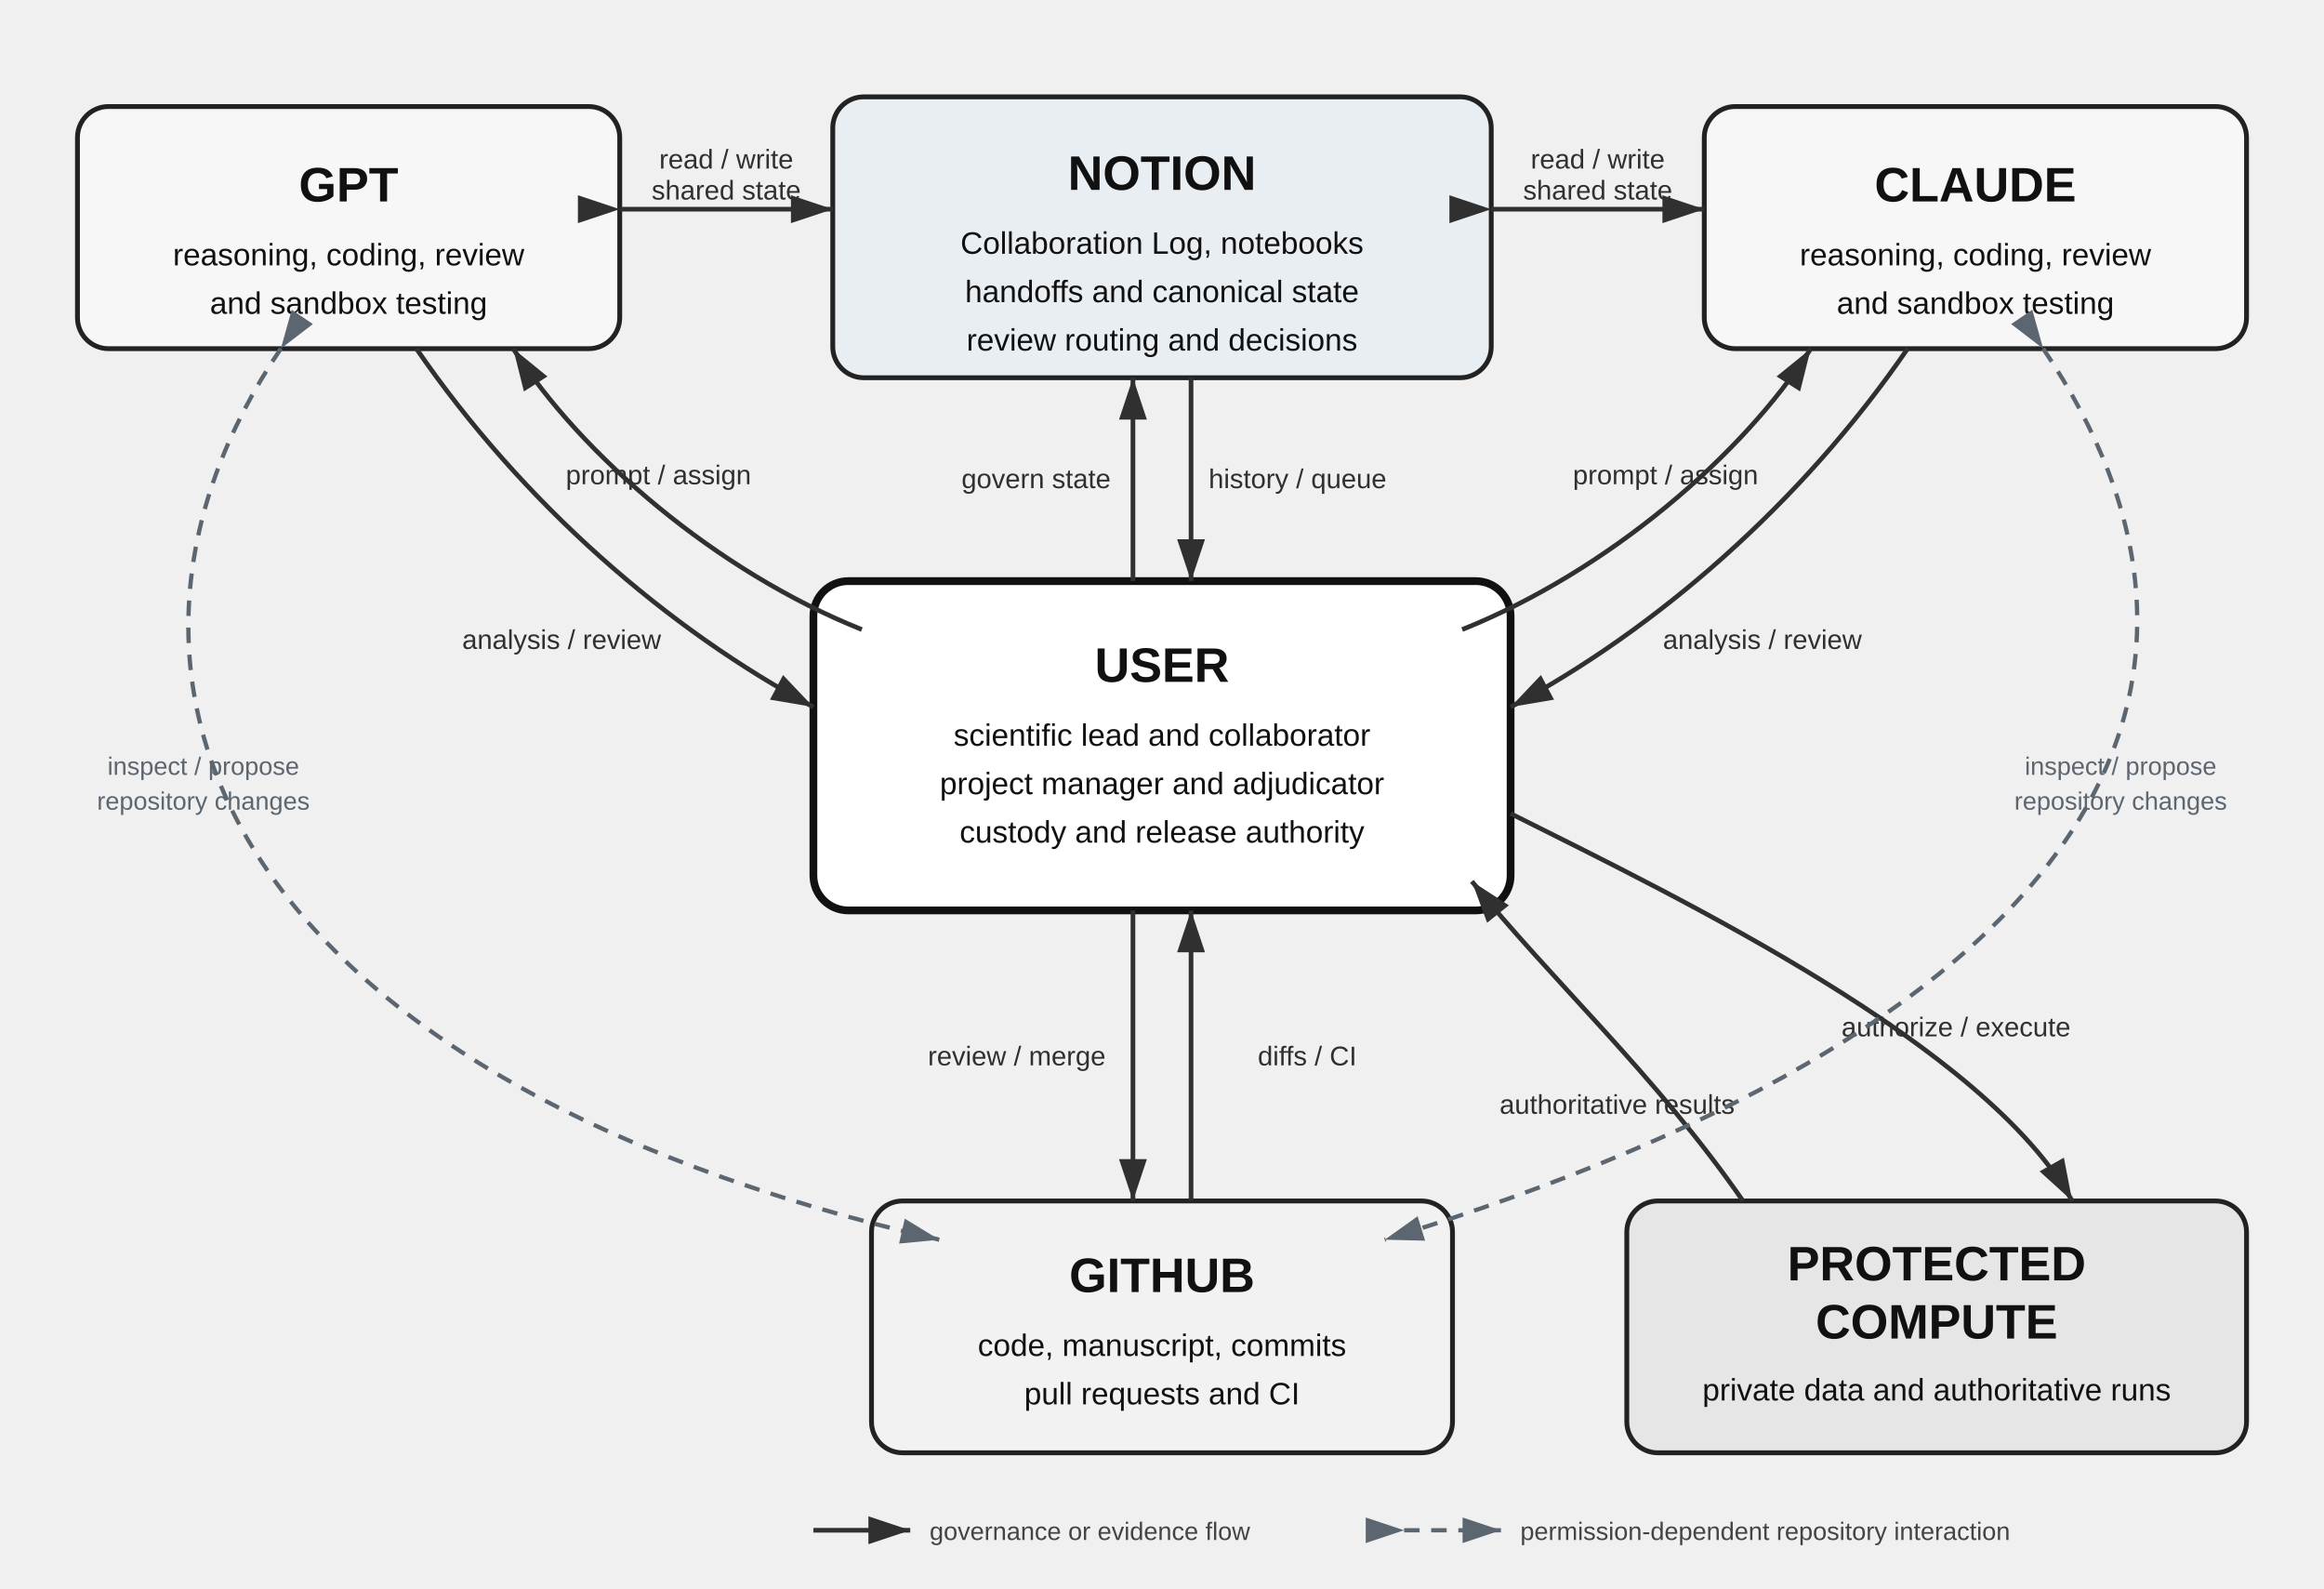
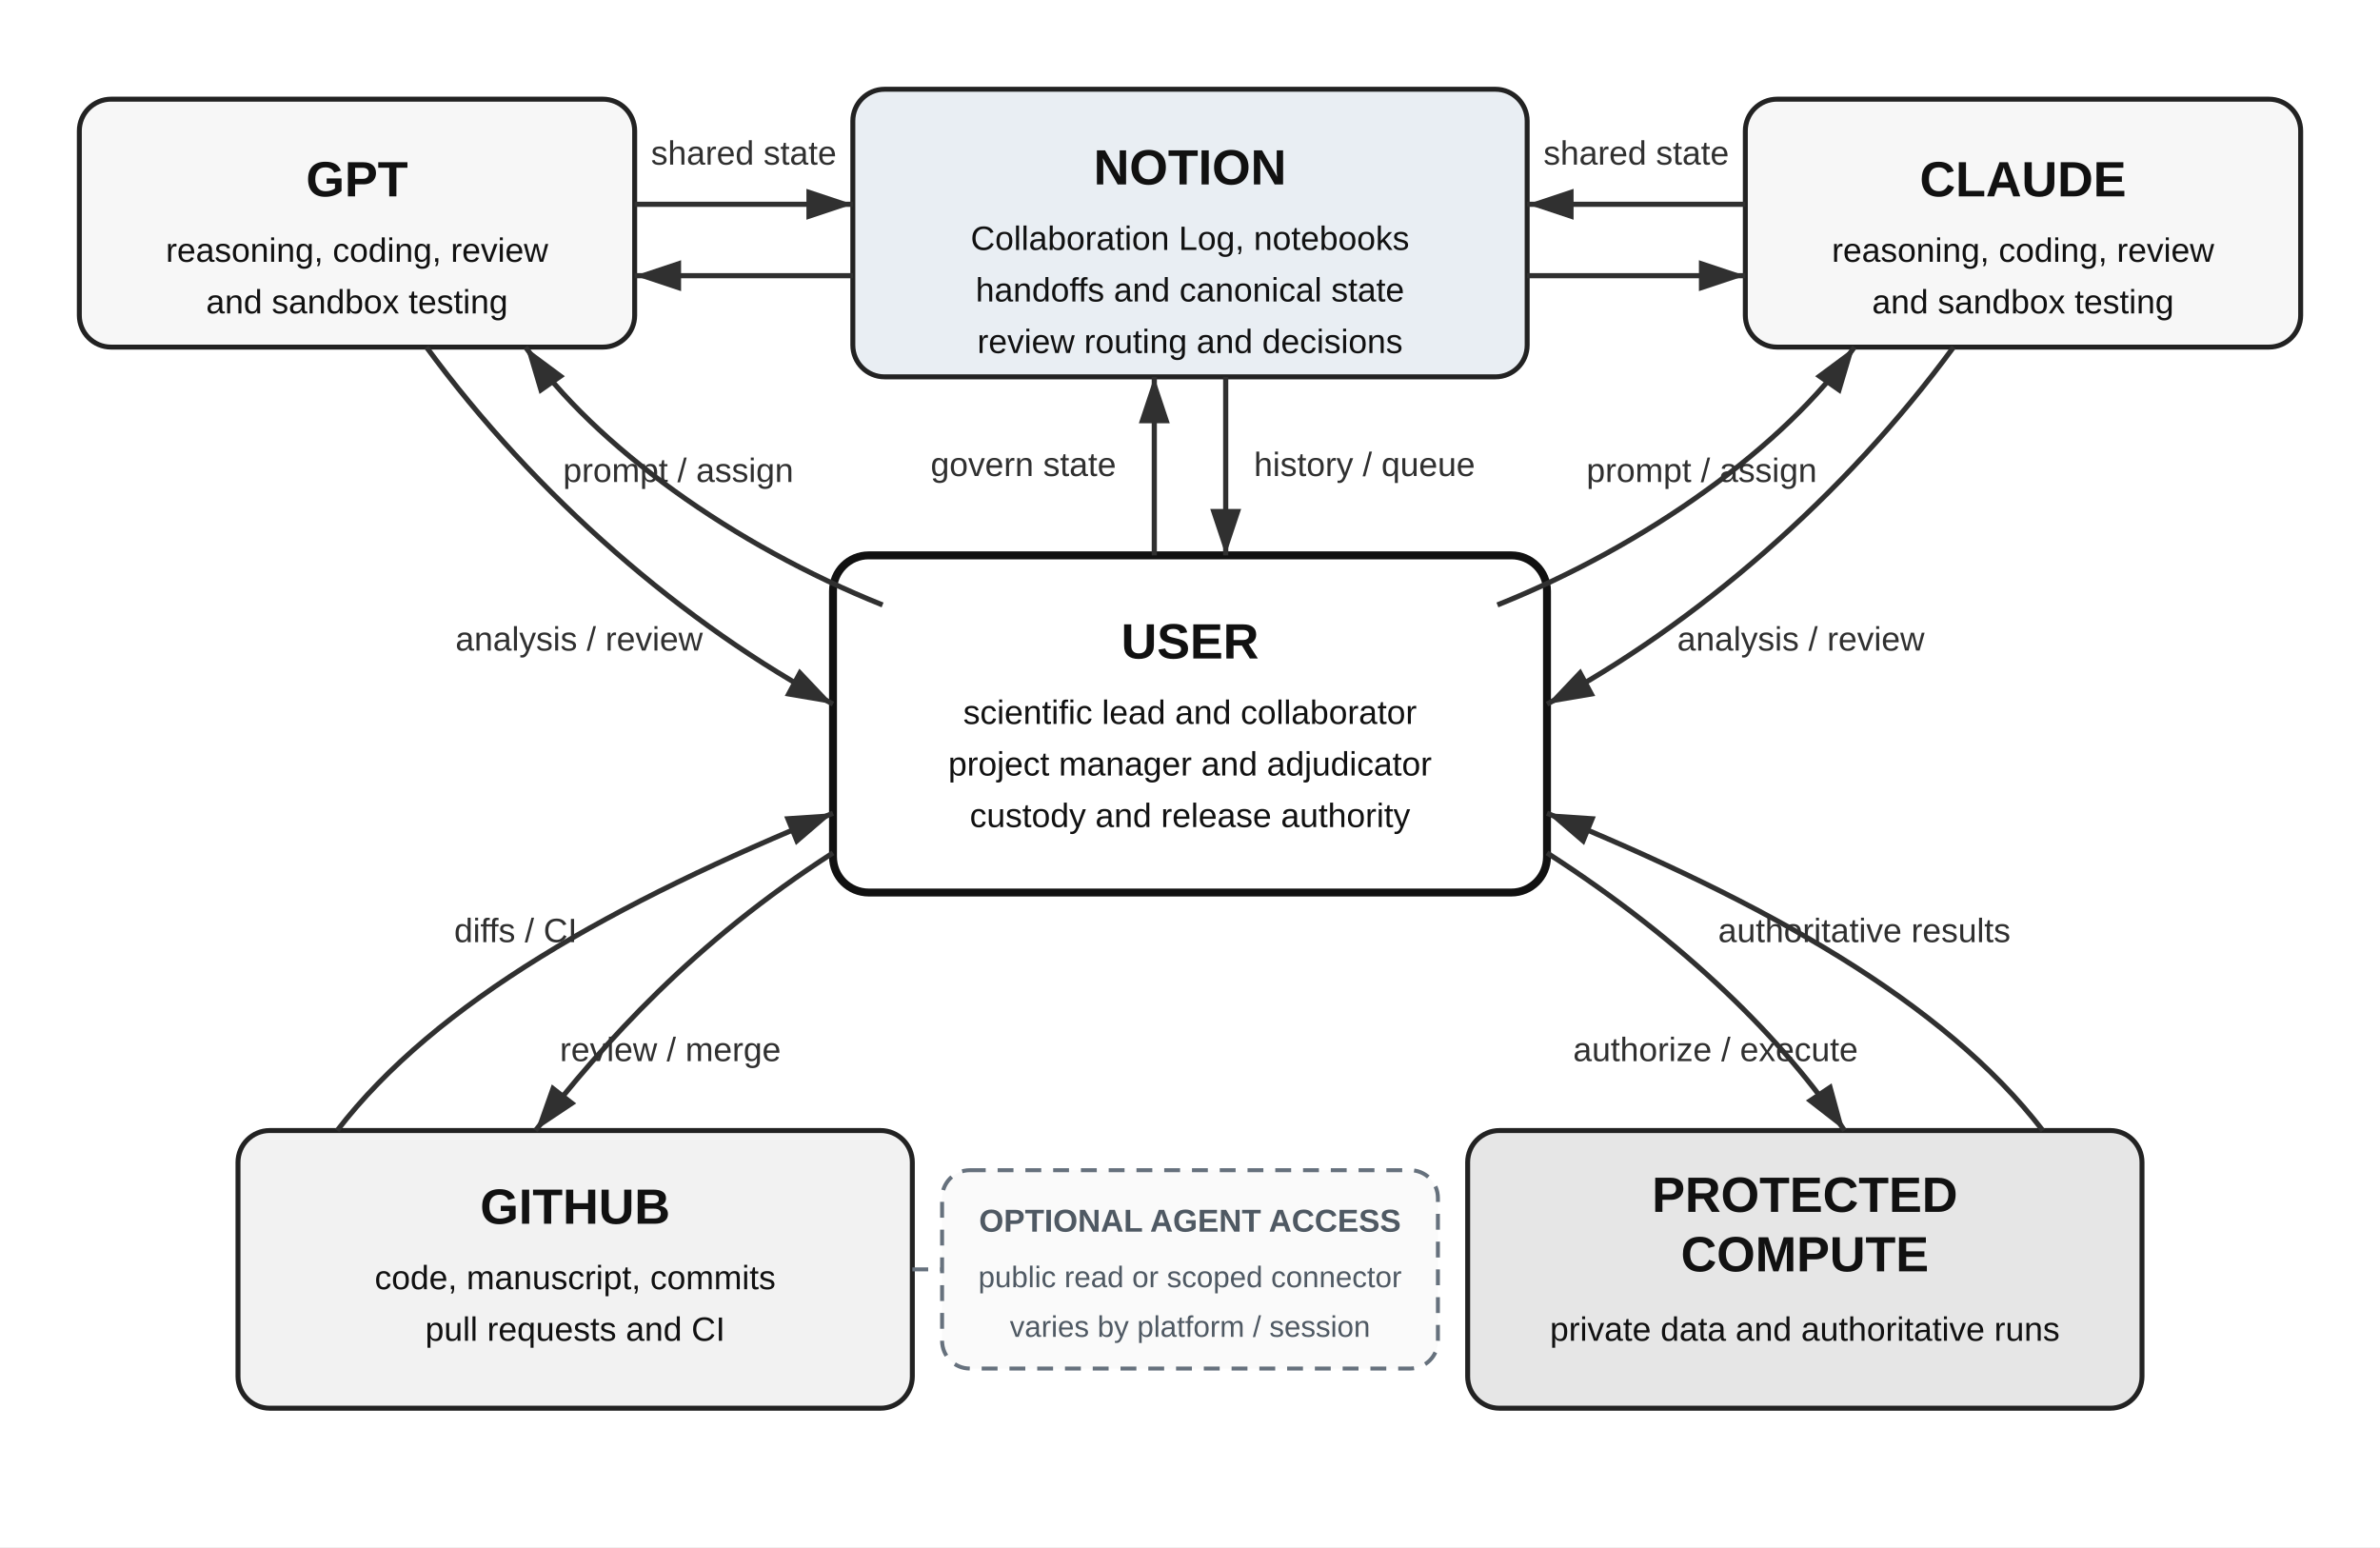
- <svg xmlns="http://www.w3.org/2000/svg" width="1200" height="820" viewBox="0 0 1200 820" role="img" aria-labelledby="title desc">
+ <svg xmlns="http://www.w3.org/2000/svg" width="1200" height="780" viewBox="0 0 1200 780" role="img" aria-labelledby="title desc">
+   <rect x="0" y="0" width="1200" height="780" fill="#ffffff" />
  <defs>
    <marker id="arrow" markerWidth="10" markerHeight="10" refX="9" refY="3" orient="auto" markerUnits="strokeWidth">
      <path d="M0,0 L0,6 L9,3 z" fill="#303030" />
    </marker>
-     <marker id="artifact-arrow" markerWidth="10" markerHeight="10" refX="9" refY="3" orient="auto" markerUnits="strokeWidth">
-       <path d="M0,0 L0,6 L9,3 z" fill="#5c6670" />
-     </marker>
    <style>
      .label { font-family: Arial, Helvetica, sans-serif; fill: #111111; text-anchor: middle; }
      .node-title { font-size: 25px; font-weight: 700; }
-       .node-sub { font-size: 16px; }
-       .edge { stroke: #303030; stroke-width: 2.4; fill: none; marker-end: url(#arrow); }
-       .shared { stroke: #303030; stroke-width: 2.4; fill: none; marker-start: url(#arrow); marker-end: url(#arrow); }
-       .artifact { stroke: #5c6670; stroke-width: 2.2; stroke-dasharray: 8 6; fill: none; marker-start: url(#artifact-arrow); marker-end: url(#artifact-arrow); }
-       .edge-label { font-family: Arial, Helvetica, sans-serif; font-size: 14px; fill: #303030; text-anchor: middle; }
-       .artifact-label { font-family: Arial, Helvetica, sans-serif; font-size: 13px; fill: #5c6670; text-anchor: middle; }
-       .legend { font-family: Arial, Helvetica, sans-serif; font-size: 13px; fill: #444444; }
+       .node-sub { font-size: 17px; }
+       .edge { stroke: #303030; stroke-width: 2.6; fill: none; marker-end: url(#arrow); }
+       .edge-label { font-family: Arial, Helvetica, sans-serif; font-size: 17px; fill: #303030; text-anchor: middle; }
+       .optional-title { font-family: Arial, Helvetica, sans-serif; font-size: 16px; font-weight: 700; fill: #4f5963; text-anchor: middle; }
+       .optional-text { font-family: Arial, Helvetica, sans-serif; font-size: 15px; fill: #4f5963; text-anchor: middle; }
    </style>
  </defs>
-   <rect x="40" y="55" width="280" height="125" rx="16" fill="#f7f7f7" stroke="#222222" stroke-width="2.5" />
-   <text x="180" y="104" class="label node-title">GPT</text>
-   <text x="180" y="137" class="label node-sub">reasoning, coding, review</text>
-   <text x="180" y="162" class="label node-sub">and sandbox testing</text>
-   <rect x="430" y="50" width="340" height="145" rx="16" fill="#e9eef3" stroke="#222222" stroke-width="2.5" />
-   <text x="600" y="98" class="label node-title">NOTION</text>
-   <text x="600" y="131" class="label node-sub">Collaboration Log, notebooks</text>
-   <text x="600" y="156" class="label node-sub">handoffs and canonical state</text>
-   <text x="600" y="181" class="label node-sub">review routing and decisions</text>
-   <rect x="880" y="55" width="280" height="125" rx="16" fill="#f7f7f7" stroke="#222222" stroke-width="2.5" />
-   <text x="1020" y="104" class="label node-title">CLAUDE</text>
-   <text x="1020" y="137" class="label node-sub">reasoning, coding, review</text>
-   <text x="1020" y="162" class="label node-sub">and sandbox testing</text>
-   <rect x="420" y="300" width="360" height="170" rx="18" fill="#ffffff" stroke="#111111" stroke-width="4" />
-   <text x="600" y="352" class="label node-title">USER</text>
-   <text x="600" y="385" class="label node-sub">scientific lead and collaborator</text>
-   <text x="600" y="410" class="label node-sub">project manager and adjudicator</text>
-   <text x="600" y="435" class="label node-sub">custody and release authority</text>
-   <rect x="450" y="620" width="300" height="130" rx="16" fill="#f2f2f2" stroke="#222222" stroke-width="2.5" />
-   <text x="600" y="667" class="label node-title">GITHUB</text>
-   <text x="600" y="700" class="label node-sub">code, manuscript, commits</text>
-   <text x="600" y="725" class="label node-sub">pull requests and CI</text>
-   <rect x="840" y="620" width="320" height="130" rx="16" fill="#e6e6e6" stroke="#222222" stroke-width="2.5" />
-   <text x="1000" y="661" class="label node-title">PROTECTED</text>
-   <text x="1000" y="691" class="label node-title">COMPUTE</text>
-   <text x="1000" y="723" class="label node-sub">private data and authoritative runs</text>
-   <path d="M320,108 L430,108" class="shared" />
-   <text x="375" y="87" class="edge-label">read / write</text>
-   <text x="375" y="103" class="edge-label">shared state</text>
-   <path d="M770,108 L880,108" class="shared" />
-   <text x="825" y="87" class="edge-label">read / write</text>
-   <text x="825" y="103" class="edge-label">shared state</text>
-   <path d="M445,325 C370,295 300,235 265,180" class="edge" />
-   <text x="340" y="250" class="edge-label">prompt / assign</text>
-   <path d="M215,180 C270,260 345,325 420,365" class="edge" />
-   <text x="290" y="335" class="edge-label">analysis / review</text>
-   <path d="M755,325 C830,295 900,235 935,180" class="edge" />
-   <text x="860" y="250" class="edge-label">prompt / assign</text>
-   <path d="M985,180 C930,260 855,325 780,365" class="edge" />
-   <text x="910" y="335" class="edge-label">analysis / review</text>
-   <path d="M585,300 L585,195" class="edge" />
-   <text x="535" y="252" class="edge-label">govern state</text>
-   <path d="M615,195 L615,300" class="edge" />
-   <text x="670" y="252" class="edge-label">history / queue</text>
-   <path d="M585,470 L585,620" class="edge" />
-   <text x="525" y="550" class="edge-label">review / merge</text>
-   <path d="M615,620 L615,470" class="edge" />
-   <text x="675" y="550" class="edge-label">diffs / CI</text>
-   <path d="M780,420 C870,465 1025,540 1070,620" class="edge" />
-   <text x="1010" y="535" class="edge-label">authorize / execute</text>
-   <path d="M900,620 C855,555 800,505 760,455" class="edge" />
-   <text x="835" y="575" class="edge-label">authoritative results</text>
-   <path d="M145,180 C30,350 115,555 485,640" class="artifact" />
-   <text x="105" y="400" class="artifact-label">inspect / propose</text>
-   <text x="105" y="418" class="artifact-label">repository changes</text>
-   <path d="M1055,180 C1170,350 1090,525 715,640" class="artifact" />
-   <text x="1095" y="400" class="artifact-label">inspect / propose</text>
-   <text x="1095" y="418" class="artifact-label">repository changes</text>
-   <line x1="420" y1="790" x2="470" y2="790" class="edge" />
-   <text x="480" y="795" class="legend">governance or evidence flow</text>
-   <line x1="725" y1="790" x2="775" y2="790" class="artifact" />
-   <text x="785" y="795" class="legend">permission-dependent repository interaction</text>
+   <rect x="40" y="50" width="280" height="125" rx="16" fill="#f7f7f7" stroke="#222222" stroke-width="2.5" />
+   <text x="180" y="99" class="label node-title">GPT</text>
+   <text x="180" y="132" class="label node-sub">reasoning, coding, review</text>
+   <text x="180" y="158" class="label node-sub">and sandbox testing</text>
+   <rect x="430" y="45" width="340" height="145" rx="16" fill="#e9eef3" stroke="#222222" stroke-width="2.5" />
+   <text x="600" y="93" class="label node-title">NOTION</text>
+   <text x="600" y="126" class="label node-sub">Collaboration Log, notebooks</text>
+   <text x="600" y="152" class="label node-sub">handoffs and canonical state</text>
+   <text x="600" y="178" class="label node-sub">review routing and decisions</text>
+   <rect x="880" y="50" width="280" height="125" rx="16" fill="#f7f7f7" stroke="#222222" stroke-width="2.5" />
+   <text x="1020" y="99" class="label node-title">CLAUDE</text>
+   <text x="1020" y="132" class="label node-sub">reasoning, coding, review</text>
+   <text x="1020" y="158" class="label node-sub">and sandbox testing</text>
+   <rect x="420" y="280" width="360" height="170" rx="18" fill="#ffffff" stroke="#111111" stroke-width="4" />
+   <text x="600" y="332" class="label node-title">USER</text>
+   <text x="600" y="365" class="label node-sub">scientific lead and collaborator</text>
+   <text x="600" y="391" class="label node-sub">project manager and adjudicator</text>
+   <text x="600" y="417" class="label node-sub">custody and release authority</text>
+   <rect x="120" y="570" width="340" height="140" rx="16" fill="#f2f2f2" stroke="#222222" stroke-width="2.5" />
+   <text x="290" y="617" class="label node-title">GITHUB</text>
+   <text x="290" y="650" class="label node-sub">code, manuscript, commits</text>
+   <text x="290" y="676" class="label node-sub">pull requests and CI</text>
+   <rect x="740" y="570" width="340" height="140" rx="16" fill="#e6e6e6" stroke="#222222" stroke-width="2.5" />
+   <text x="910" y="611" class="label node-title">PROTECTED</text>
+   <text x="910" y="641" class="label node-title">COMPUTE</text>
+   <text x="910" y="676" class="label node-sub">private data and authoritative runs</text>
+   <rect x="475" y="590" width="250" height="100" rx="14" fill="#fafafa" stroke="#66717d" stroke-width="2" stroke-dasharray="8 6" />
+   <text x="600" y="621" class="optional-title">OPTIONAL AGENT ACCESS</text>
+   <text x="600" y="649" class="optional-text">public read or scoped connector</text>
+   <text x="600" y="674" class="optional-text">varies by platform / session</text>
+   <path d="M460,640 L475,640" stroke="#66717d" stroke-width="2" stroke-dasharray="8 6" fill="none" />
+   <path d="M320,103 L430,103" class="edge" />
+   <path d="M430,139 L320,139" class="edge" />
+   <text x="375" y="83" class="edge-label">shared state</text>
+   <path d="M880,103 L770,103" class="edge" />
+   <path d="M770,139 L880,139" class="edge" />
+   <text x="825" y="83" class="edge-label">shared state</text>
+   <path d="M445,305 C370,275 300,225 265,175" class="edge" />
+   <text x="342" y="243" class="edge-label">prompt / assign</text>
+   <path d="M215,175 C270,250 345,315 420,355" class="edge" />
+   <text x="292" y="328" class="edge-label">analysis / review</text>
+   <path d="M755,305 C830,275 900,225 935,175" class="edge" />
+   <text x="858" y="243" class="edge-label">prompt / assign</text>
+   <path d="M985,175 C930,250 855,315 780,355" class="edge" />
+   <text x="908" y="328" class="edge-label">analysis / review</text>
+   <path d="M582,280 L582,190" class="edge" />
+   <text x="516" y="240" class="edge-label">govern state</text>
+   <path d="M618,190 L618,280" class="edge" />
+   <text x="688" y="240" class="edge-label">history / queue</text>
+   <path d="M420,430 C350,475 305,525 270,570" class="edge" />
+   <text x="338" y="535" class="edge-label">review / merge</text>
+   <path d="M170,570 C220,505 310,455 420,410" class="edge" />
+   <text x="260" y="475" class="edge-label">diffs / CI</text>
+   <path d="M780,430 C850,475 900,525 930,570" class="edge" />
+   <text x="865" y="535" class="edge-label">authorize / execute</text>
+   <path d="M1030,570 C980,505 890,455 780,410" class="edge" />
+   <text x="940" y="475" class="edge-label">authoritative results</text>
</svg>
